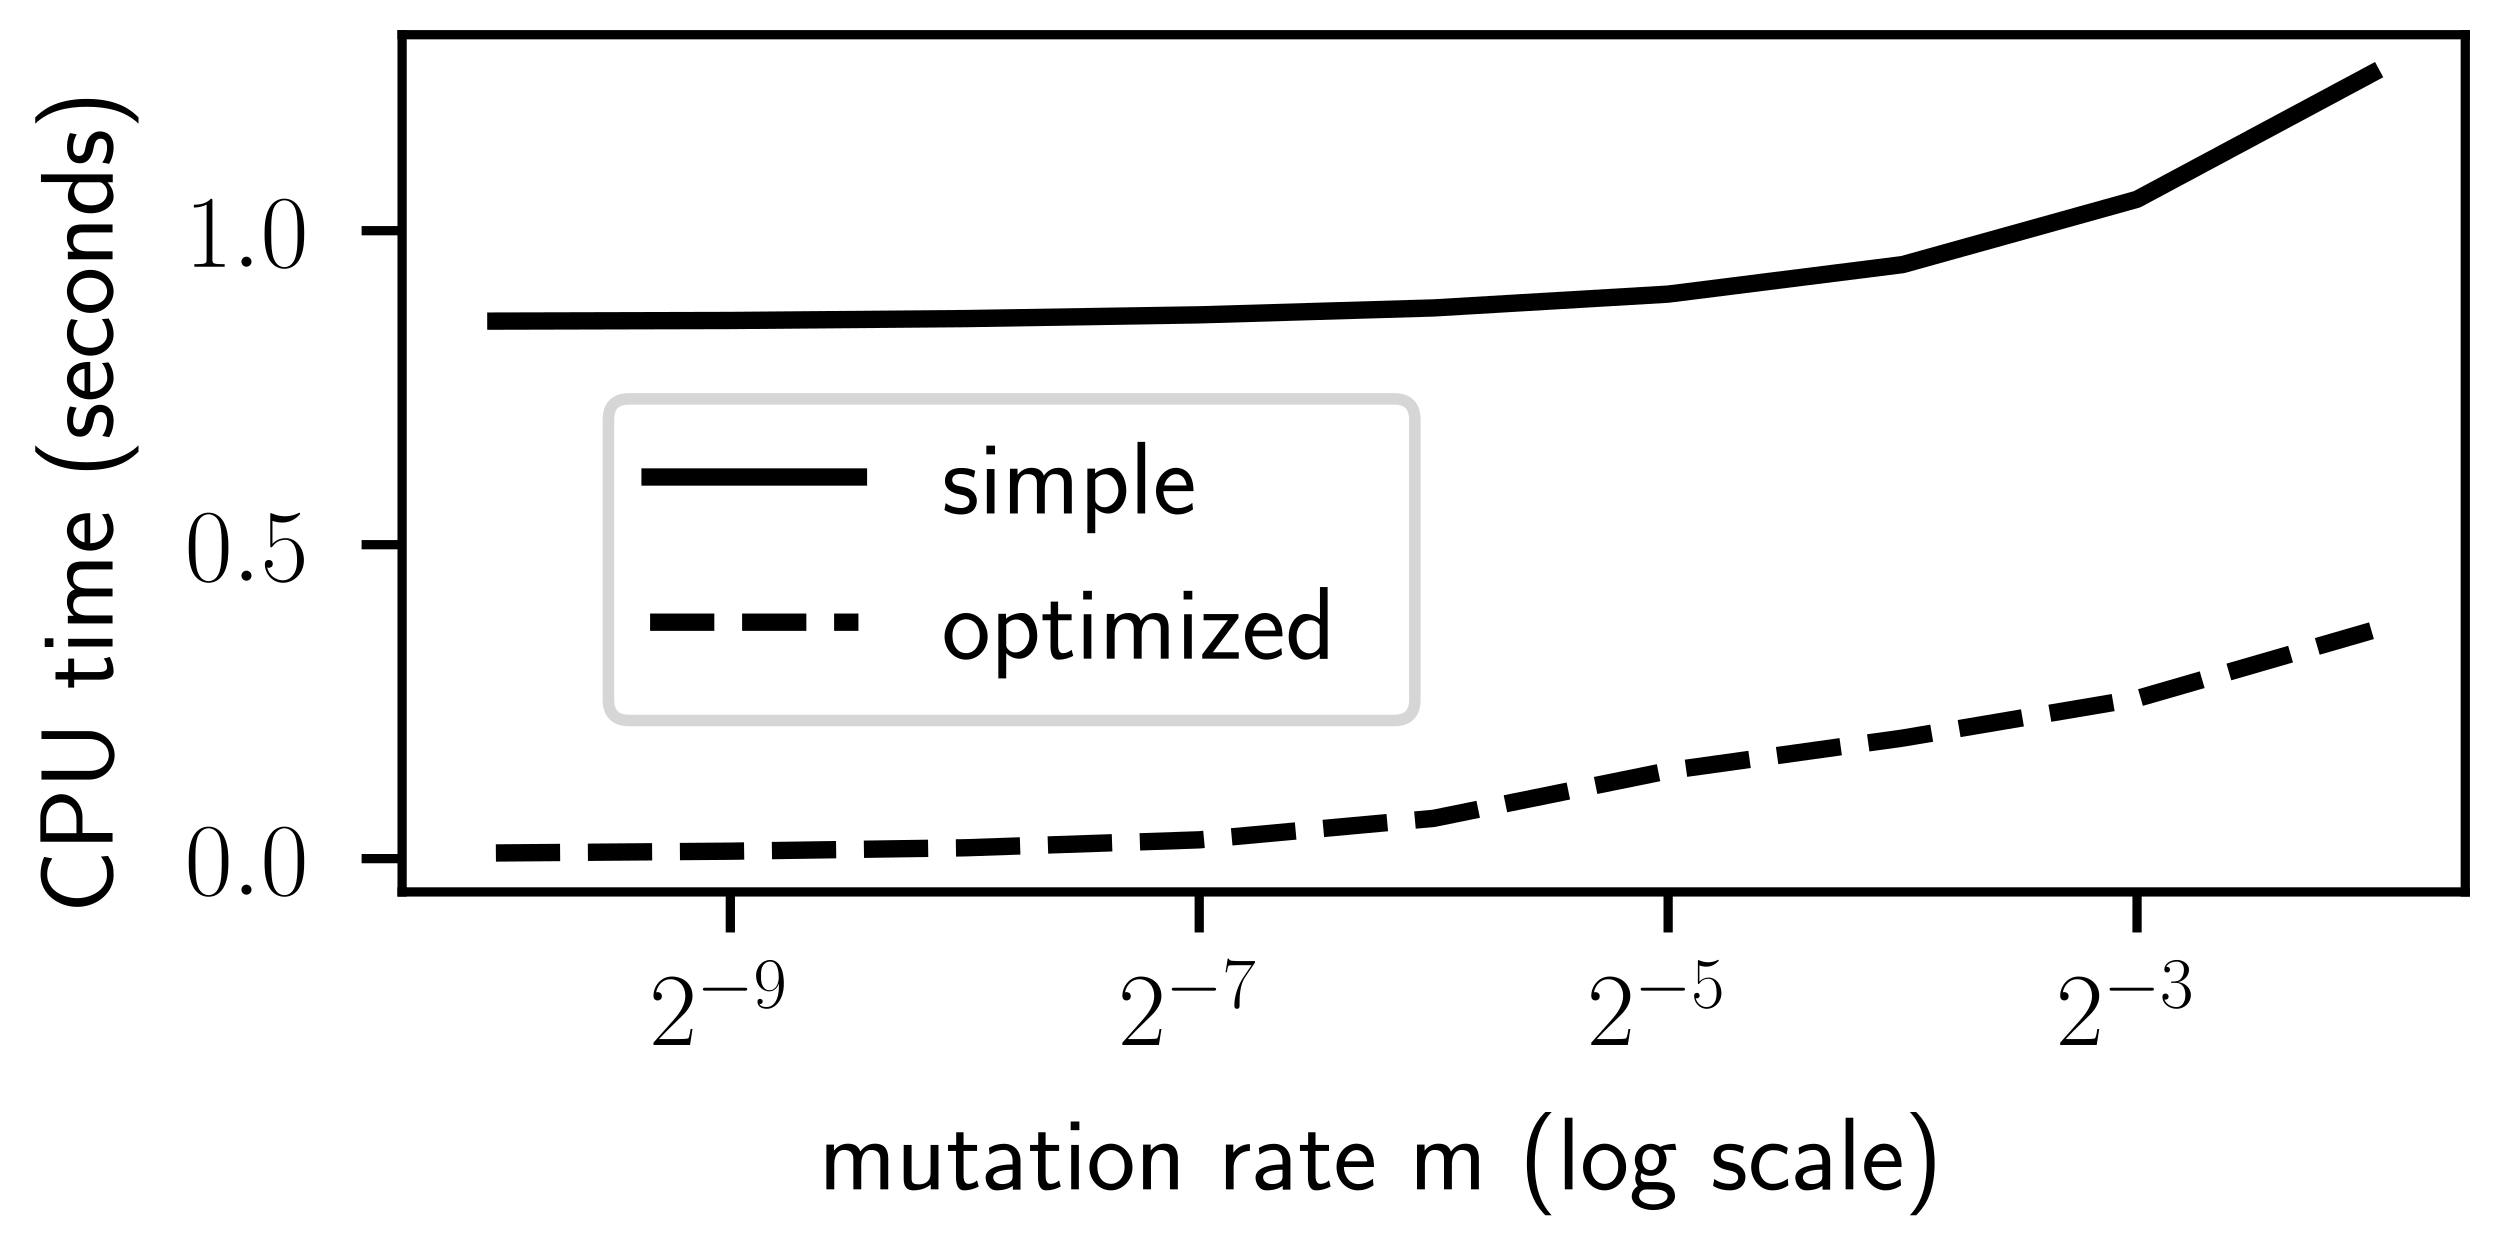
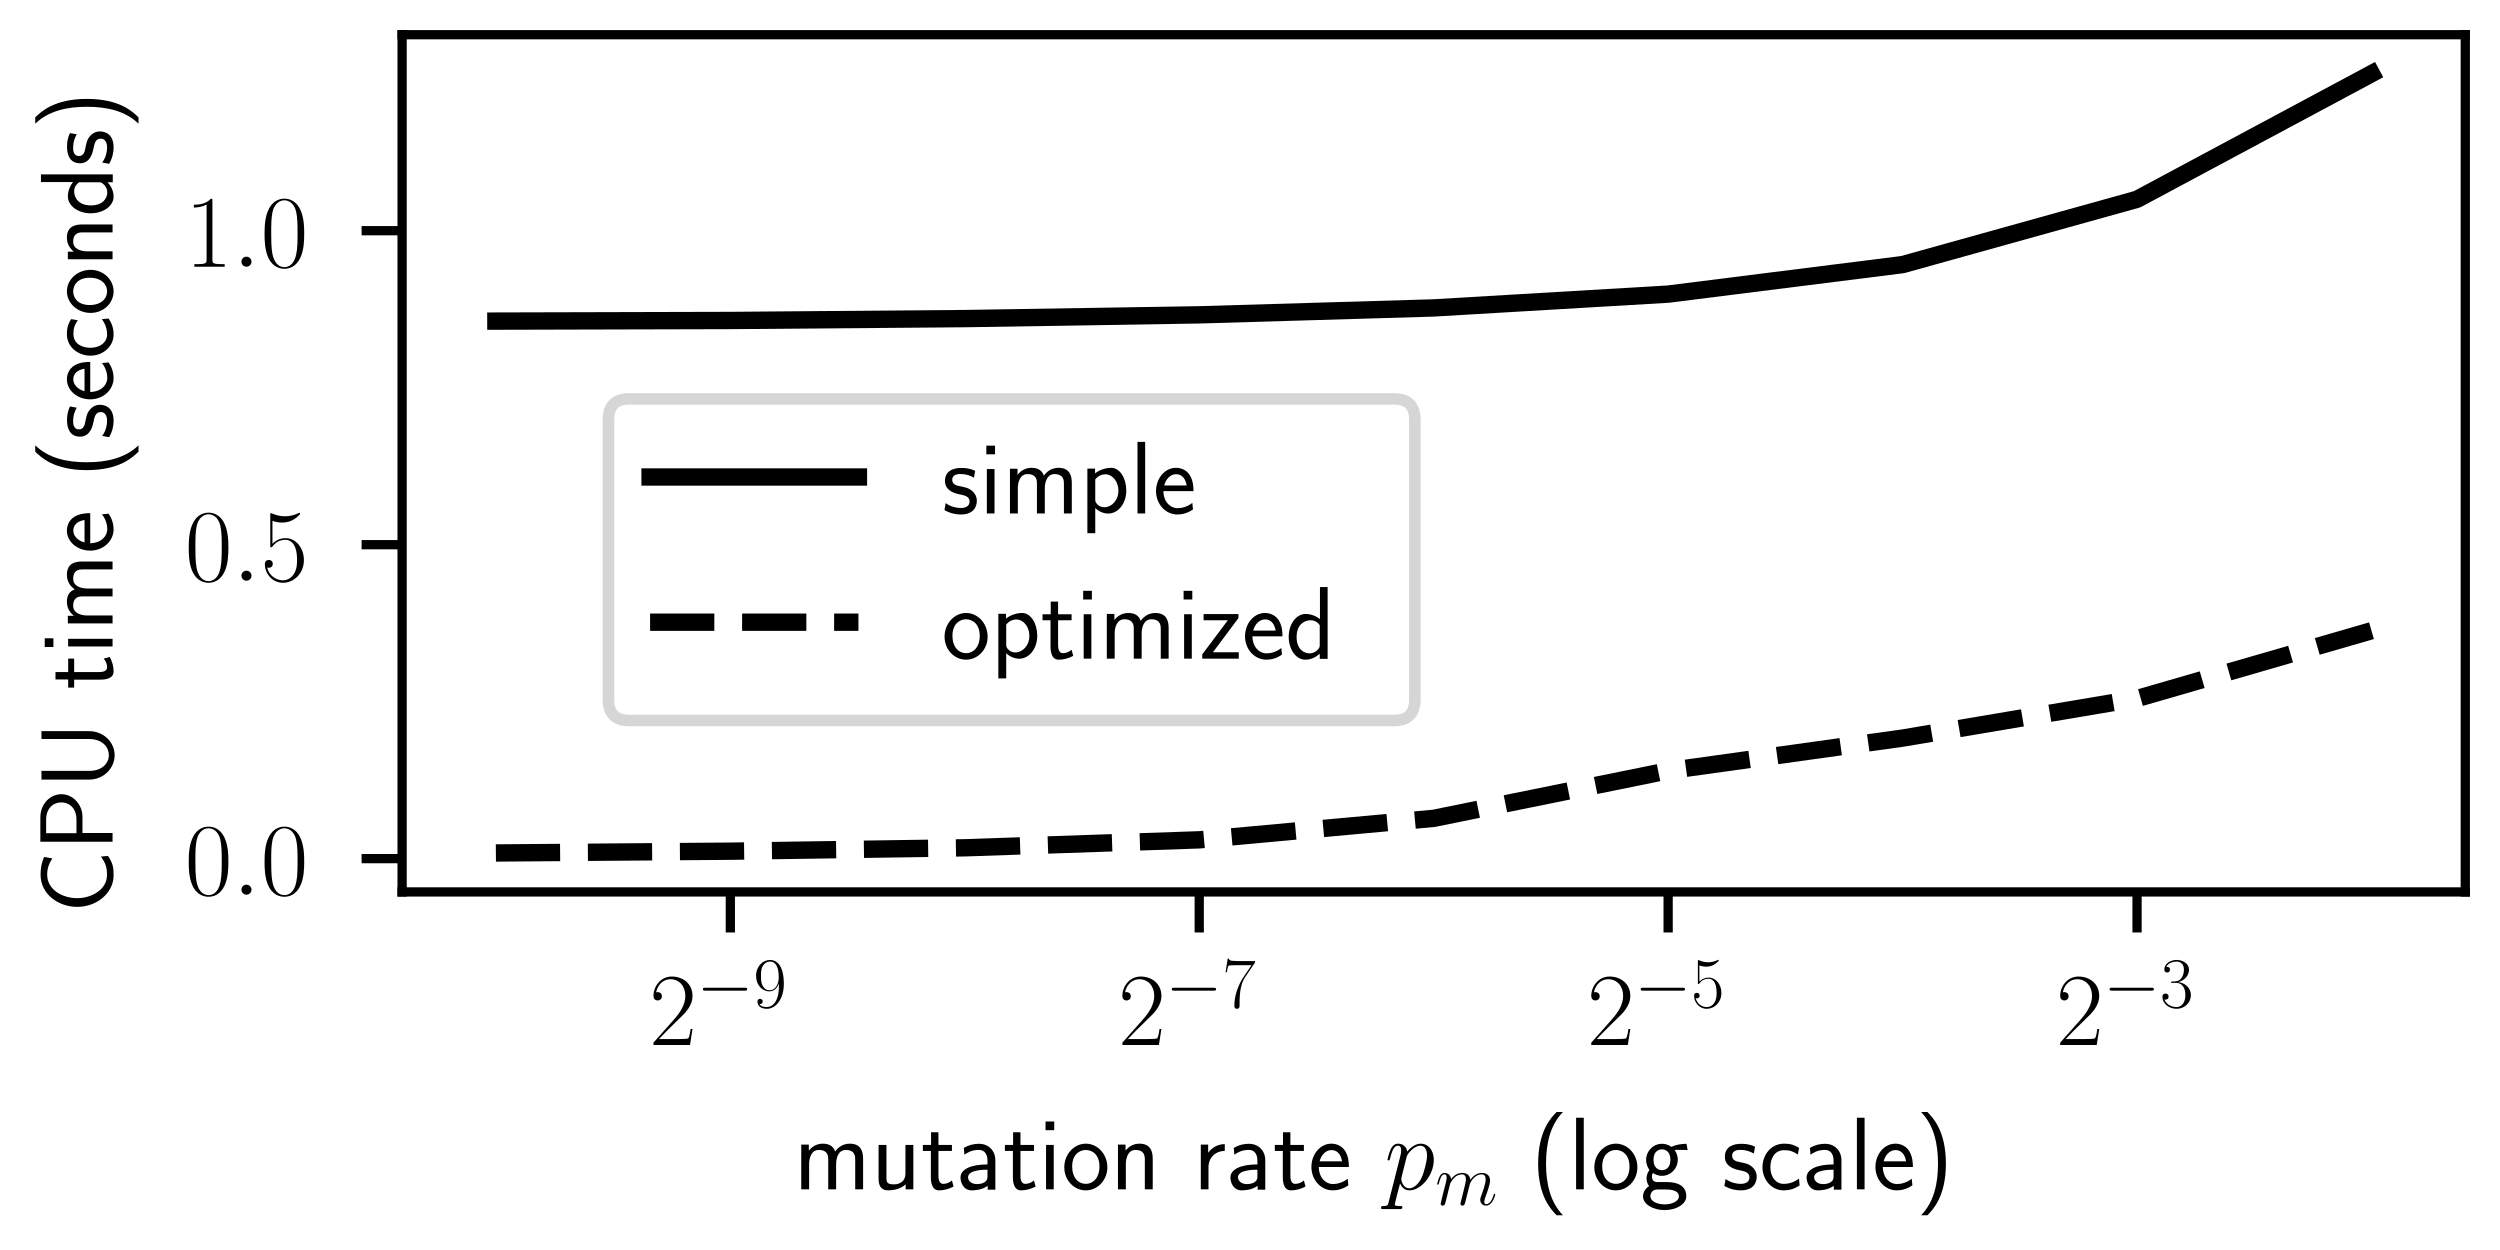
<svg xmlns="http://www.w3.org/2000/svg" xmlns:xlink="http://www.w3.org/1999/xlink" width="216pt" height="108pt" viewBox="0 0 216 108" version="1.1">
  <defs>
    <style type="text/css">*{stroke-linejoin: round; stroke-linecap: butt}</style>
  </defs>
  <g id="figure_1">
    <g id="patch_1">
      <path d="M 0 108  L 216 108  L 216 0  L 0 0  z " style="fill: #ffffff" />
    </g>
    <g id="axes_1">
      <g id="patch_2">
        <path d="M 34.742 77.063  L 213 77.063  L 213 3  L 34.742 3  z " style="fill: #ffffff" />
      </g>
      <g id="matplotlib.axis_1">
        <g id="xtick_1">
          <g id="line2d_1">
            <defs>
-               <path id="mce75df5996" d="M 0 0  L 0 3.5  " style="stroke: #000000; stroke-width: 0.8" />
-             </defs>
-             <g>
-               <use xlink:href="#mce75df5996" x="63.101" y="77.063" style="stroke: #000000; stroke-width: 0.8" />
+               <path id="m6e591af27a" d="M 0 0  L 0 3.5  " style="stroke: #000000; stroke-width: 0.8" />
+             </defs>
+             <g>
+               <use xlink:href="#m6e591af27a" x="63.101" y="77.063" style="stroke: #000000; stroke-width: 0.8" />
            </g>
          </g>
          <g id="text_1">
            <g transform="translate(56.09267 90.28992) scale(0.09 -0.09)">
              <defs>
                <path id="CMR17-32" d="M 2669 989  L 2554 989  C 2490 536 2438 459 2413 420  C 2381 369 1920 369 1830 369  L 602 369  C 832 619 1280 1072 1824 1597  C 2214 1967 2669 2402 2669 3035  C 2669 3790 2067 4224 1395 4224  C 691 4224 262 3604 262 3030  C 262 2780 448 2748 525 2748  C 589 2748 781 2787 781 3010  C 781 3207 614 3264 525 3264  C 486 3264 448 3258 422 3245  C 544 3790 915 4058 1306 4058  C 1862 4058 2227 3617 2227 3035  C 2227 2479 1901 2000 1536 1584  L 262 146  L 262 0  L 2515 0  L 2669 989  z " transform="scale(0.015625)" />
                <path id="CMSY10-0" d="M 4218 1472  C 4326 1472 4442 1472 4442 1600  C 4442 1728 4326 1728 4218 1728  L 755 1728  C 646 1728 531 1728 531 1600  C 531 1472 646 1472 755 1472  L 4218 1472  z " transform="scale(0.015625)" />
                <path id="CMR17-39" d="M 2253 1864  C 2253 464 1670 31 1190 31  C 1043 31 685 31 538 294  C 704 268 826 357 826 518  C 826 692 685 749 595 749  C 538 749 365 723 365 506  C 365 71 742 -128 1203 -128  C 1939 -128 2688 674 2688 2073  C 2688 3817 1971 4179 1485 4179  C 851 4179 243 3628 243 2778  C 243 1991 762 1408 1414 1408  C 1952 1408 2189 1903 2253 2112  L 2253 1864  z M 1427 1510  C 1254 1510 1011 1542 813 1922  C 678 2169 678 2461 678 2771  C 678 3146 678 3405 858 3684  C 947 3817 1114 4032 1485 4032  C 2240 4032 2240 2885 2240 2632  C 2240 2182 2035 1510 1427 1510  z " transform="scale(0.015625)" />
              </defs>
              <use xlink:href="#CMR17-32" transform="scale(0.996264)" />
              <use xlink:href="#CMSY10-0" transform="translate(45.69048 36.15364) scale(0.697382)" />
              <use xlink:href="#CMR17-39" transform="translate(99.93147 36.15364) scale(0.697382)" />
            </g>
          </g>
        </g>
        <g id="xtick_2">
          <g id="line2d_2">
            <g>
-               <use xlink:href="#mce75df5996" x="103.614" y="77.063" style="stroke: #000000; stroke-width: 0.8" />
+               <use xlink:href="#m6e591af27a" x="103.614" y="77.063" style="stroke: #000000; stroke-width: 0.8" />
            </g>
          </g>
          <g id="text_2">
            <g transform="translate(96.60584 90.28992) scale(0.09 -0.09)">
              <defs>
                <path id="CMR17-37" d="M 2886 3941  L 2886 4081  L 1382 4081  C 634 4081 621 4165 595 4288  L 480 4288  L 294 3094  L 410 3094  C 429 3215 474 3540 550 3661  C 589 3712 1062 3712 1171 3712  L 2579 3712  L 1869 2661  C 1395 1954 1069 999 1069 165  C 1069 89 1069 -128 1299 -128  C 1530 -128 1530 89 1530 171  L 1530 465  C 1530 1508 1709 2196 2003 2636  L 2886 3941  z " transform="scale(0.015625)" />
              </defs>
              <use xlink:href="#CMR17-32" transform="scale(0.996264)" />
              <use xlink:href="#CMSY10-0" transform="translate(45.69048 36.15364) scale(0.697382)" />
              <use xlink:href="#CMR17-37" transform="translate(99.93147 36.15364) scale(0.697382)" />
            </g>
          </g>
        </g>
        <g id="xtick_3">
          <g id="line2d_3">
            <g>
-               <use xlink:href="#mce75df5996" x="144.127" y="77.063" style="stroke: #000000; stroke-width: 0.8" />
+               <use xlink:href="#m6e591af27a" x="144.127" y="77.063" style="stroke: #000000; stroke-width: 0.8" />
            </g>
          </g>
          <g id="text_3">
            <g transform="translate(137.119 90.28992) scale(0.09 -0.09)">
              <defs>
                <path id="CMR17-35" d="M 730 3692  C 794 3666 1056 3584 1325 3584  C 1920 3584 2246 3911 2432 4100  C 2432 4157 2432 4192 2394 4192  C 2387 4192 2374 4192 2323 4163  C 2099 4058 1837 3973 1517 3973  C 1325 3973 1037 3999 723 4139  C 653 4171 640 4171 634 4171  C 602 4171 595 4164 595 4037  L 595 2203  C 595 2089 595 2057 659 2057  C 691 2057 704 2070 736 2114  C 941 2401 1222 2522 1542 2522  C 1766 2522 2246 2382 2246 1289  C 2246 1085 2246 715 2054 421  C 1894 159 1645 25 1370 25  C 947 25 518 320 403 814  C 429 807 480 795 506 795  C 589 795 749 840 749 1038  C 749 1210 627 1280 506 1280  C 358 1280 262 1190 262 1011  C 262 454 704 -128 1382 -128  C 2042 -128 2669 440 2669 1264  C 2669 2030 2170 2624 1549 2624  C 1222 2624 947 2503 730 2274  L 730 3692  z " transform="scale(0.015625)" />
              </defs>
              <use xlink:href="#CMR17-32" transform="scale(0.996264)" />
              <use xlink:href="#CMSY10-0" transform="translate(45.69048 36.15364) scale(0.697382)" />
              <use xlink:href="#CMR17-35" transform="translate(99.93147 36.15364) scale(0.697382)" />
            </g>
          </g>
        </g>
        <g id="xtick_4">
          <g id="line2d_4">
            <g>
-               <use xlink:href="#mce75df5996" x="184.641" y="77.063" style="stroke: #000000; stroke-width: 0.8" />
+               <use xlink:href="#m6e591af27a" x="184.641" y="77.063" style="stroke: #000000; stroke-width: 0.8" />
            </g>
          </g>
          <g id="text_4">
            <g transform="translate(177.6322 90.28992) scale(0.09 -0.09)">
              <defs>
                <path id="CMR17-33" d="M 1414 2157  C 1984 2157 2234 1662 2234 1090  C 2234 320 1824 25 1453 25  C 1114 25 563 194 390 693  C 422 680 454 680 486 680  C 640 680 755 782 755 948  C 755 1133 614 1216 486 1216  C 378 1216 211 1165 211 926  C 211 335 787 -128 1466 -128  C 2176 -128 2720 430 2720 1085  C 2720 1707 2208 2157 1600 2227  C 2086 2328 2554 2756 2554 3329  C 2554 3820 2048 4179 1472 4179  C 890 4179 378 3829 378 3329  C 378 3110 544 3072 627 3072  C 762 3072 877 3155 877 3321  C 877 3486 762 3569 627 3569  C 602 3569 570 3569 544 3557  C 730 3959 1235 4032 1459 4032  C 1683 4032 2106 3925 2106 3320  C 2106 3143 2080 2828 1862 2550  C 1670 2304 1453 2304 1242 2284  C 1210 2284 1062 2269 1037 2269  C 992 2263 966 2257 966 2208  C 966 2163 973 2157 1101 2157  L 1414 2157  z " transform="scale(0.015625)" />
              </defs>
              <use xlink:href="#CMR17-32" transform="scale(0.996264)" />
              <use xlink:href="#CMSY10-0" transform="translate(45.69048 36.15364) scale(0.697382)" />
              <use xlink:href="#CMR17-33" transform="translate(99.93147 36.15364) scale(0.697382)" />
            </g>
          </g>
        </g>
        <g id="text_5">
-           <g transform="translate(70.73505 102.7582) scale(0.09 -0.09)">
+           <g transform="translate(68.56384 102.7582) scale(0.09 -0.09)">
            <defs>
              <path id="CMSS17-6d" d="M 4288 1877  C 4288 2308 4179 2816 3462 2816  C 2982 2816 2694 2516 2566 2331  C 2451 2670 2182 2816 1798 2816  C 1363 2816 1088 2568 941 2389  L 941 2758  L 474 2758  L 474 0  L 960 0  L 960 1559  C 960 1939 1101 2428 1555 2428  C 2138 2428 2138 2016 2138 1829  L 2138 0  L 2624 0  L 2624 1559  C 2624 1939 2765 2428 3219 2428  C 3802 2428 3802 2016 3802 1829  L 3802 0  L 4288 0  L 4288 1877  z " transform="scale(0.015625)" />
              <path id="CMSS17-75" d="M 2618 2739  L 2131 2739  L 2131 972  C 2131 498 1786 306 1421 306  C 998 306 960 447 960 709  L 960 2739  L 474 2739  L 474 678  C 474 179 646 -64 1088 -64  C 1306 -64 1798 -13 2144 306  L 2144 0  L 2618 0  L 2618 2739  z " transform="scale(0.015625)" />
              <path id="CMSS17-74" d="M 1069 2368  L 1901 2368  L 1901 2737  L 1069 2737  L 1069 3520  L 614 3520  L 614 2737  L 109 2737  L 109 2368  L 602 2368  L 602 749  C 602 384 685 -64 1107 -64  C 1427 -64 1722 25 2003 172  L 1901 548  C 1747 414 1562 337 1363 337  C 1082 337 1069 696 1069 856  L 1069 2368  z " transform="scale(0.015625)" />
              <path id="CMSS17-61" d="M 2406 1791  C 2406 2392 1978 2808 1402 2808  C 1120 2808 813 2757 461 2553  L 499 2135  C 659 2248 934 2432 1395 2432  C 1722 2432 1920 2180 1920 1782  L 1920 1536  C 896 1536 256 1238 256 726  C 256 461 416 -64 947 -64  C 1043 -64 1562 -64 1933 217  L 1933 -19  L 2406 -19  L 2406 1791  z M 1920 816  C 1920 701 1920 548 1728 434  C 1562 325 1350 325 1261 325  C 941 325 723 511 723 744  C 723 1211 1722 1211 1920 1211  L 1920 816  z " transform="scale(0.015625)" />
              <path id="CMSS17-69" d="M 979 4183  L 442 4183  L 442 3648  L 979 3648  L 979 4183  z M 947 2739  L 474 2739  L 474 0  L 947 0  L 947 2739  z " transform="scale(0.015625)" />
              <path id="CMSS17-6f" d="M 2829 1356  C 2829 2176 2221 2816 1504 2816  C 768 2816 173 2157 173 1356  C 173 544 787 -64 1498 -64  C 2227 -64 2829 563 2829 1356  z M 1504 337  C 1050 337 659 709 659 1408  C 659 2151 1114 2427 1498 2427  C 1914 2427 2342 2126 2342 1408  C 2342 683 1926 337 1504 337  z " transform="scale(0.015625)" />
              <path id="CMSS17-6e" d="M 2618 1877  C 2618 2283 2522 2816 1798 2816  C 1389 2816 1120 2606 941 2389  L 941 2758  L 474 2758  L 474 0  L 960 0  L 960 1559  C 960 1964 1114 2428 1549 2428  C 2112 2428 2131 2048 2131 1829  L 2131 0  L 2618 0  L 2618 1877  z " transform="scale(0.015625)" />
              <path id="CMSS17-72" d="M 954 1363  C 954 1965 1395 2368 1958 2368  L 1958 2789  C 1549 2789 1165 2585 934 2253  L 934 2758  L 480 2758  L 480 0  L 954 0  L 954 1363  z " transform="scale(0.015625)" />
              <path id="CMSS17-65" d="M 2502 1377  C 2502 1590 2490 2003 2285 2345  C 2061 2713 1696 2816 1421 2816  C 755 2816 192 2188 192 1375  C 192 582 774 -64 1510 -64  C 1798 -64 2150 19 2470 248  C 2470 274 2458 414 2451 420  C 2451 433 2432 630 2432 656  C 2125 407 1773 325 1517 325  C 1107 325 666 667 646 1377  L 2502 1377  z M 698 1728  C 781 2084 1062 2421 1421 2421  C 1517 2421 1965 2421 2080 1728  L 698 1728  z " transform="scale(0.015625)" />
+               <path id="CMMI12-70" d="M 275 -789  C 230 -980 205 -1031 -58 -1031  C -134 -1031 -198 -1031 -198 -1152  C -198 -1165 -192 -1216 -122 -1216  C -38 -1216 51 -1216 134 -1216  L 410 -1216  C 544 -1216 870 -1216 1005 -1216  C 1043 -1216 1120 -1216 1120 -1101  C 1120 -1031 1075 -1031 966 -1031  C 672 -1031 653 -987 653 -937  C 653 -861 941 219 979 364  C 1050 185 1222 -64 1555 -64  C 2278 -64 3059 875 3059 1814  C 3059 2401 2726 2816 2246 2816  C 1837 2816 1491 2420 1421 2331  C 1370 2650 1120 2816 864 2816  C 678 2816 531 2727 410 2484  C 294 2254 205 1865 205 1839  C 205 1814 230 1782 275 1782  C 326 1782 333 1788 371 1935  C 467 2312 589 2689 845 2689  C 992 2689 1043 2587 1043 2397  C 1043 2245 1024 2181 998 2067  L 275 -789  z M 1382 1993  C 1427 2171 1606 2357 1709 2446  C 1779 2510 1990 2689 2234 2689  C 2515 2689 2643 2408 2643 2076  C 2643 1769 2464 1047 2304 715  C 2144 370 1850 64 1555 64  C 1120 64 1050 613 1050 639  C 1050 658 1062 709 1069 741  L 1382 1993  z " transform="scale(0.015625)" />
+               <path id="CMMI12-6d" d="M 1318 1871  C 1331 1910 1491 2229 1728 2433  C 1894 2586 2112 2689 2362 2689  C 2618 2689 2707 2497 2707 2242  C 2707 2203 2707 2076 2630 1775  L 2470 1118  C 2419 926 2298 453 2285 383  C 2259 287 2221 121 2221 96  C 2221 6 2291 -64 2387 -64  C 2579 -64 2611 83 2669 313  L 3053 1839  C 3066 1890 3398 2689 4102 2689  C 4358 2689 4448 2497 4448 2242  C 4448 1884 4198 1188 4058 805  C 4000 651 3968 568 3968 453  C 3968 166 4166 -64 4474 -64  C 5069 -64 5293 875 5293 913  C 5293 945 5267 971 5229 971  C 5171 971 5165 952 5133 843  C 4986 332 4749 64 4493 64  C 4429 64 4326 64 4326 269  C 4326 436 4403 640 4429 710  C 4544 1018 4832 1773 4832 2145  C 4832 2528 4608 2816 4122 2816  C 3693 2816 3347 2574 3091 2197  C 3072 2542 2861 2816 2381 2816  C 1811 2816 1510 2415 1395 2255  C 1376 2618 1114 2816 832 2816  C 646 2816 499 2727 378 2484  C 262 2254 173 1865 173 1839  C 173 1814 198 1782 243 1782  C 294 1782 301 1788 339 1935  C 435 2312 557 2689 813 2689  C 960 2689 1011 2586 1011 2395  C 1011 2254 947 2005 902 1807  L 723 1118  C 698 996 627 709 595 594  C 550 428 480 128 480 96  C 480 6 550 -64 646 -64  C 723 -64 813 -26 864 70  C 877 102 934 326 966 453  L 1107 1028  L 1318 1871  z " transform="scale(0.015625)" />
              <path id="CMSS17-28" d="M 1613 4768  C 1267 4417 474 3601 474 1588  C 474 -433 1267 -1243 1613 -1600  L 2003 -1600  C 1216 -784 960 357 960 1581  C 960 2798 1203 3946 2003 4768  L 1613 4768  z " transform="scale(0.015625)" />
              <path id="CMSS17-6c" d="M 947 4416  L 474 4416  L 474 0  L 947 0  L 947 4416  z " transform="scale(0.015625)" />
              <path id="CMSS17-67" d="M 2848 2808  C 2483 2808 2170 2738 1914 2617  C 1702 2777 1485 2808 1338 2808  C 781 2808 358 2349 358 1814  C 358 1468 550 1207 563 1195  C 448 1035 384 863 384 672  C 384 448 474 289 544 200  C 211 -3 166 -314 166 -435  C 166 -898 749 -1280 1498 -1280  C 2253 -1280 2835 -898 2835 -428  C 2835 448 1856 448 1587 448  L 1069 448  C 973 448 717 448 717 791  C 717 921 774 1004 781 1010  C 877 940 1075 832 1338 832  C 1869 832 2310 1278 2310 1827  C 2310 2132 2170 2355 2112 2432  L 2131 2432  C 2150 2432 2419 2432 2515 2432  C 2720 2432 2739 2429 2918 2419  L 2848 2808  z M 1338 1182  C 1120 1182 813 1315 813 1823  C 813 2375 1165 2464 1331 2464  C 1549 2464 1856 2331 1856 1823  C 1856 1271 1504 1182 1338 1182  z M 1581 -10  C 1734 -10 2381 -10 2381 -442  C 2381 -714 1984 -929 1504 -929  C 1018 -929 621 -720 621 -435  C 621 -403 621 -10 1062 -10  L 1581 -10  z " transform="scale(0.015625)" />
              <path id="CMSS17-73" d="M 2061 2627  C 1683 2807 1389 2807 1197 2807  C 742 2807 198 2648 198 2003  C 198 1359 902 1218 1094 1179  C 1389 1122 1715 1058 1715 740  C 1715 337 1254 337 1171 337  C 915 337 563 407 243 638  L 166 210  C 531 0 883 -64 1178 -64  C 1965 -64 2163 416 2163 781  C 2163 1094 1984 1305 1862 1401  C 1651 1568 1574 1587 1050 1696  C 960 1709 646 1779 646 2066  C 646 2432 1050 2432 1139 2432  C 1555 2432 1811 2303 1984 2208  L 2061 2627  z " transform="scale(0.015625)" />
              <path id="CMSS17-63" d="M 2464 2541  C 2464 2585 2170 2714 2093 2739  C 1882 2816 1613 2816 1542 2816  C 710 2816 211 2093 211 1363  C 211 595 768 -64 1517 -64  C 1946 -64 2253 76 2502 242  L 2464 664  C 2189 453 1869 337 1523 337  C 1024 337 698 774 698 1369  C 698 1831 909 2414 1549 2414  C 1901 2414 2099 2343 2394 2145  L 2464 2541  z " transform="scale(0.015625)" />
              <path id="CMSS17-29" d="M 723 -1600  C 1069 -1249 1862 -433 1862 1581  C 1862 3601 1069 4411 723 4768  L 333 4768  C 1120 3952 1376 2811 1376 1588  C 1376 370 1133 -778 333 -1600  L 723 -1600  z " transform="scale(0.015625)" />
            </defs>
            <use xlink:href="#CMSS17-6d" transform="scale(0.996264)" />
            <use xlink:href="#CMSS17-75" transform="translate(74.22925 0) scale(0.996264)" />
            <use xlink:href="#CMSS17-74" transform="translate(122.4342 0) scale(0.996264)" />
            <use xlink:href="#CMSS17-61" transform="translate(156.2658 0) scale(0.996264)" />
            <use xlink:href="#CMSS17-74" transform="translate(201.1877 0) scale(0.996264)" />
            <use xlink:href="#CMSS17-69" transform="translate(235.0193 0) scale(0.996264)" />
            <use xlink:href="#CMSS17-6f" transform="translate(257.2 0) scale(0.996264)" />
            <use xlink:href="#CMSS17-6e" transform="translate(304.0436 0) scale(0.996264)" />
            <use xlink:href="#CMSS17-72" transform="translate(383.4777 0) scale(0.996264)" />
            <use xlink:href="#CMSS17-61" transform="translate(415.3874 0) scale(0.996264)" />
            <use xlink:href="#CMSS17-74" transform="translate(460.3093 0) scale(0.996264)" />
            <use xlink:href="#CMSS17-65" transform="translate(494.1409 0) scale(0.996264)" />
-             <use xlink:href="#CMSS17-6d" transform="translate(567.0088 0) scale(0.996264)" />
-             <use xlink:href="#CMSS17-28" transform="translate(672.4672 0) scale(0.996264)" />
-             <use xlink:href="#CMSS17-6c" transform="translate(708.9011 0) scale(0.996264)" />
-             <use xlink:href="#CMSS17-6f" transform="translate(731.0819 0) scale(0.996264)" />
-             <use xlink:href="#CMSS17-67" transform="translate(777.9255 0) scale(0.996264)" />
-             <use xlink:href="#CMSS17-73" transform="translate(855.9982 0) scale(0.996264)" />
-             <use xlink:href="#CMSS17-63" transform="translate(891.9118 0) scale(0.996264)" />
-             <use xlink:href="#CMSS17-61" transform="translate(933.5506 0) scale(0.996264)" />
-             <use xlink:href="#CMSS17-6c" transform="translate(978.4725 0) scale(0.996264)" />
-             <use xlink:href="#CMSS17-65" transform="translate(1000.653 0) scale(0.996264)" />
-             <use xlink:href="#CMSS17-29" transform="translate(1042.292 0) scale(0.996264)" />
+             <use xlink:href="#CMMI12-70" transform="translate(567.0088 0) scale(0.996264)" />
+             <use xlink:href="#CMMI12-6d" transform="translate(615.9684 -14.94392) scale(0.697382)" />
+             <use xlink:href="#CMSS17-28" transform="translate(707.4244 0) scale(0.996264)" />
+             <use xlink:href="#CMSS17-6c" transform="translate(743.8583 0) scale(0.996264)" />
+             <use xlink:href="#CMSS17-6f" transform="translate(766.039 0) scale(0.996264)" />
+             <use xlink:href="#CMSS17-67" transform="translate(812.8827 0) scale(0.996264)" />
+             <use xlink:href="#CMSS17-73" transform="translate(890.9554 0) scale(0.996264)" />
+             <use xlink:href="#CMSS17-63" transform="translate(926.8689 0) scale(0.996264)" />
+             <use xlink:href="#CMSS17-61" transform="translate(968.5078 0) scale(0.996264)" />
+             <use xlink:href="#CMSS17-6c" transform="translate(1013.43 0) scale(0.996264)" />
+             <use xlink:href="#CMSS17-65" transform="translate(1035.61 0) scale(0.996264)" />
+             <use xlink:href="#CMSS17-29" transform="translate(1077.249 0) scale(0.996264)" />
          </g>
        </g>
      </g>
      <g id="matplotlib.axis_2">
        <g id="ytick_1">
          <g id="line2d_5">
            <defs>
-               <path id="m89107caadb" d="M 0 0  L -3.5 0  " style="stroke: #000000; stroke-width: 0.8" />
-             </defs>
-             <g>
-               <use xlink:href="#m89107caadb" x="34.742" y="74.188" style="stroke: #000000; stroke-width: 0.8" />
+               <path id="me51cc50323" d="M 0 0  L -3.5 0  " style="stroke: #000000; stroke-width: 0.8" />
+             </defs>
+             <g>
+               <use xlink:href="#me51cc50323" x="34.742" y="74.188" style="stroke: #000000; stroke-width: 0.8" />
            </g>
          </g>
          <g id="text_6">
            <g transform="translate(15.96662 77.30167) scale(0.09 -0.09)">
              <defs>
                <path id="CMR17-30" d="M 2688 2025  C 2688 2416 2682 3080 2413 3591  C 2176 4039 1798 4198 1466 4198  C 1158 4198 768 4058 525 3597  C 269 3118 243 2524 243 2025  C 243 1661 250 1106 448 619  C 723 -39 1216 -128 1466 -128  C 1760 -128 2208 -7 2470 600  C 2662 1042 2688 1559 2688 2025  z M 1466 -26  C 1056 -26 813 325 723 812  C 653 1188 653 1738 653 2096  C 653 2588 653 2997 736 3387  C 858 3929 1216 4096 1466 4096  C 1728 4096 2067 3923 2189 3400  C 2272 3036 2278 2607 2278 2096  C 2278 1680 2278 1169 2202 792  C 2067 95 1690 -26 1466 -26  z " transform="scale(0.015625)" />
                <path id="CMMI12-3a" d="M 1178 307  C 1178 492 1024 619 870 619  C 685 619 557 466 557 313  C 557 128 710 0 864 0  C 1050 0 1178 153 1178 307  z " transform="scale(0.015625)" />
              </defs>
              <use xlink:href="#CMR17-30" transform="scale(0.996264)" />
              <use xlink:href="#CMMI12-3a" transform="translate(45.69048 0) scale(0.996264)" />
              <use xlink:href="#CMR17-30" transform="translate(72.78765 0) scale(0.996264)" />
            </g>
          </g>
        </g>
        <g id="ytick_2">
          <g id="line2d_6">
            <g>
-               <use xlink:href="#m89107caadb" x="34.742" y="47.06" style="stroke: #000000; stroke-width: 0.8" />
+               <use xlink:href="#me51cc50323" x="34.742" y="47.06" style="stroke: #000000; stroke-width: 0.8" />
            </g>
          </g>
          <g id="text_7">
            <g transform="translate(15.96662 50.17303) scale(0.09 -0.09)">
              <use xlink:href="#CMR17-30" transform="scale(0.996264)" />
              <use xlink:href="#CMMI12-3a" transform="translate(45.69048 0) scale(0.996264)" />
              <use xlink:href="#CMR17-35" transform="translate(72.78765 0) scale(0.996264)" />
            </g>
          </g>
        </g>
        <g id="ytick_3">
          <g id="line2d_7">
            <g>
-               <use xlink:href="#m89107caadb" x="34.742" y="19.931" style="stroke: #000000; stroke-width: 0.8" />
+               <use xlink:href="#me51cc50323" x="34.742" y="19.931" style="stroke: #000000; stroke-width: 0.8" />
            </g>
          </g>
          <g id="text_8">
            <g transform="translate(15.96662 23.04439) scale(0.09 -0.09)">
              <defs>
                <path id="CMR17-31" d="M 1702 4058  C 1702 4192 1696 4192 1606 4192  C 1357 3916 979 3827 621 3827  C 602 3827 570 3827 563 3808  C 557 3795 557 3782 557 3648  C 755 3648 1088 3686 1344 3839  L 1344 461  C 1344 236 1331 160 781 160  L 589 160  L 589 0  C 896 0 1216 0 1523 0  C 1830 0 2150 0 2458 0  L 2458 160  L 2266 160  C 1715 160 1702 230 1702 458  L 1702 4058  z " transform="scale(0.015625)" />
              </defs>
              <use xlink:href="#CMR17-31" transform="scale(0.996264)" />
              <use xlink:href="#CMMI12-3a" transform="translate(45.69048 0) scale(0.996264)" />
              <use xlink:href="#CMR17-30" transform="translate(72.78765 0) scale(0.996264)" />
            </g>
          </g>
        </g>
        <g id="text_9">
          <g transform="translate(9.725022 78.91066) rotate(-90) scale(0.09 -0.09)">
            <defs>
              <path id="CMSS17-43" d="M 3501 714  C 3072 427 2874 344 2355 344  C 1459 344 934 1303 934 2179  C 934 3112 1472 4032 2381 4032  C 2790 4032 3059 3918 3386 3715  L 3475 4217  C 3168 4370 2778 4440 2387 4440  C 1158 4440 397 3316 397 2179  C 397 927 1299 -64 2323 -64  C 2874 -64 3066 -19 3539 280  L 3501 714  z " transform="scale(0.015625)" />
              <path id="CMSS17-50" d="M 2106 1856  C 2874 1856 3501 2453 3501 3158  C 3501 3850 2899 4453 2067 4453  L 570 4453  L 570 0  L 1107 0  L 1107 1856  L 2106 1856  z M 1926 4096  C 2669 4096 2995 3627 2995 3157  C 2995 2720 2694 2226 1926 2226  L 1094 2226  L 1094 4096  L 1926 4096  z " transform="scale(0.015625)" />
              <path id="CMSS17-55" d="M 3552 4384  L 3066 4384  L 3066 1449  C 3066 604 2547 229 2074 229  C 1587 229 1101 623 1101 1443  L 1101 4384  L 563 4384  L 563 1454  C 563 539 1274 -128 2067 -128  C 2861 -128 3552 539 3552 1454  L 3552 4384  z " transform="scale(0.015625)" />
              <path id="CMSS17-64" d="M 2611 4416  L 2138 4416  L 2138 2438  C 1939 2603 1613 2756 1254 2756  C 672 2756 211 2131 211 1347  C 211 562 666 -64 1235 -64  C 1677 -64 1971 172 2125 306  L 2125 -13  L 2611 -13  L 2611 4416  z M 2125 836  C 2125 747 2125 653 1926 482  C 1798 375 1645 325 1498 325  C 1152 325 698 576 698 1340  C 698 2134 1210 2368 1562 2368  C 1798 2368 1990 2254 2125 2065  L 2125 836  z " transform="scale(0.015625)" />
            </defs>
            <use xlink:href="#CMSS17-43" transform="scale(0.996264)" />
            <use xlink:href="#CMSS17-50" transform="translate(59.85577 0) scale(0.996264)" />
            <use xlink:href="#CMSS17-55" transform="translate(119.5914 0) scale(0.996264)" />
            <use xlink:href="#CMSS17-74" transform="translate(214.9602 0) scale(0.996264)" />
            <use xlink:href="#CMSS17-69" transform="translate(248.7918 0) scale(0.996264)" />
            <use xlink:href="#CMSS17-6d" transform="translate(270.9725 0) scale(0.996264)" />
            <use xlink:href="#CMSS17-65" transform="translate(345.2018 0) scale(0.996264)" />
            <use xlink:href="#CMSS17-28" transform="translate(418.0697 0) scale(0.996264)" />
            <use xlink:href="#CMSS17-73" transform="translate(454.5036 0) scale(0.996264)" />
            <use xlink:href="#CMSS17-65" transform="translate(490.4171 0) scale(0.996264)" />
            <use xlink:href="#CMSS17-63" transform="translate(532.056 0) scale(0.996264)" />
            <use xlink:href="#CMSS17-6f" transform="translate(573.6948 0) scale(0.996264)" />
            <use xlink:href="#CMSS17-6e" transform="translate(620.5384 0) scale(0.996264)" />
            <use xlink:href="#CMSS17-64" transform="translate(668.7434 0) scale(0.996264)" />
            <use xlink:href="#CMSS17-73" transform="translate(716.9483 0) scale(0.996264)" />
            <use xlink:href="#CMSS17-29" transform="translate(752.8618 0) scale(0.996264)" />
          </g>
        </g>
      </g>
      <g id="line2d_8">
-         <path d="M 42.844 27.744  L 63.101 27.69  L 83.358 27.527  L 103.614 27.202  L 123.871 26.605  L 144.127 25.411  L 164.384 22.861  L 184.641 17.218  L 204.897 6.367  " clip-path="url(#pec151b3e04)" style="fill: none; stroke: #000000; stroke-width: 1.5; stroke-linecap: square" />
+         <path d="M 42.844 27.744  L 63.101 27.69  L 83.358 27.527  L 103.614 27.202  L 123.871 26.605  L 144.127 25.411  L 164.384 22.861  L 184.641 17.218  L 204.897 6.367  " clip-path="url(#pcc105c481d)" style="fill: none; stroke: #000000; stroke-width: 1.5; stroke-linecap: square" />
      </g>
      <g id="line2d_9">
-         <path d="M 42.844 73.697  L 63.101 73.543  L 83.358 73.25  L 103.614 72.561  L 123.871 70.705  L 144.127 66.592  L 164.384 63.771  L 184.641 60.353  L 204.897 54.493  " clip-path="url(#pec151b3e04)" style="fill: none; stroke-dasharray: 5.55,2.4; stroke-dashoffset: 0; stroke: #000000; stroke-width: 1.5" />
+         <path d="M 42.844 73.697  L 63.101 73.543  L 83.358 73.25  L 103.614 72.561  L 123.871 70.705  L 144.127 66.592  L 164.384 63.771  L 184.641 60.353  L 204.897 54.493  " clip-path="url(#pcc105c481d)" style="fill: none; stroke-dasharray: 5.55,2.4; stroke-dashoffset: 0; stroke: #000000; stroke-width: 1.5" />
      </g>
      <g id="patch_3">
        <path d="M 34.742 77.063  L 34.742 3  " style="fill: none; stroke: #000000; stroke-width: 0.8; stroke-linejoin: miter; stroke-linecap: square" />
      </g>
      <g id="patch_4">
        <path d="M 213 77.063  L 213 3  " style="fill: none; stroke: #000000; stroke-width: 0.8; stroke-linejoin: miter; stroke-linecap: square" />
      </g>
      <g id="patch_5">
        <path d="M 34.742 77.063  L 213 77.063  " style="fill: none; stroke: #000000; stroke-width: 0.8; stroke-linejoin: miter; stroke-linecap: square" />
      </g>
      <g id="patch_6">
        <path d="M 34.742 3  L 213 3  " style="fill: none; stroke: #000000; stroke-width: 0.8; stroke-linejoin: miter; stroke-linecap: square" />
      </g>
      <g id="legend_1">
        <g id="patch_7">
          <path d="M 54.368 62.251  L 120.444 62.251  Q 122.244 62.251 122.244 60.451  L 122.244 36.264  Q 122.244 34.464 120.444 34.464  L 54.368 34.464  Q 52.568 34.464 52.568 36.264  L 52.568 60.451  Q 52.568 62.251 54.368 62.251  z " style="fill: #ffffff; opacity: 0.8; stroke: #cccccc; stroke-linejoin: miter" />
        </g>
        <g id="line2d_10">
          <path d="M 56.168 41.214  L 65.168 41.214  L 74.168 41.214  " style="fill: none; stroke: #000000; stroke-width: 1.5; stroke-linecap: square" />
        </g>
        <g id="text_10">
          <g transform="translate(81.36762 44.36374) scale(0.09 -0.09)">
            <defs>
              <path id="CMSS17-70" d="M 966 333  C 1178 129 1466 -5 1773 -5  C 2368 -5 2880 603 2880 1412  C 2880 2159 2496 2816 1946 2816  C 1626 2816 1242 2702 954 2472  L 954 2765  L 480 2765  L 480 -1216  L 966 -1216  L 966 333  z M 966 2100  C 1018 2176 1235 2415 1587 2415  C 2035 2415 2394 1960 2394 1412  C 2394 787 1958 384 1530 384  C 1402 384 1267 415 1139 523  C 966 674 966 768 966 857  L 966 2100  z " transform="scale(0.015625)" />
            </defs>
            <use xlink:href="#CMSS17-73" transform="scale(0.996264)" />
            <use xlink:href="#CMSS17-69" transform="translate(35.91354 0) scale(0.996264)" />
            <use xlink:href="#CMSS17-6d" transform="translate(58.09427 0) scale(0.996264)" />
            <use xlink:href="#CMSS17-70" transform="translate(132.3235 0) scale(0.996264)" />
            <use xlink:href="#CMSS17-6c" transform="translate(180.5285 0) scale(0.996264)" />
            <use xlink:href="#CMSS17-65" transform="translate(202.7092 0) scale(0.996264)" />
          </g>
        </g>
        <g id="line2d_11">
          <path d="M 56.168 53.757  L 65.168 53.757  L 74.168 53.757  " style="fill: none; stroke-dasharray: 5.55,2.4; stroke-dashoffset: 0; stroke: #000000; stroke-width: 1.5" />
        </g>
        <g id="text_11">
          <g transform="translate(81.36762 56.9072) scale(0.09 -0.09)">
            <defs>
              <path id="CMSS17-7a" d="M 2400 2502  L 2400 2750  L 250 2750  L 250 2368  L 1069 2368  C 1146 2368 1222 2368 1299 2368  L 1747 2368  L 166 261  L 166 0  L 2419 0  L 2419 395  L 1549 395  C 1472 395 1395 395 1318 395  L 826 395  L 2400 2502  z " transform="scale(0.015625)" />
            </defs>
            <use xlink:href="#CMSS17-6f" transform="scale(0.996264)" />
            <use xlink:href="#CMSS17-70" transform="translate(46.84362 0) scale(0.996264)" />
            <use xlink:href="#CMSS17-74" transform="translate(95.04857 0) scale(0.996264)" />
            <use xlink:href="#CMSS17-69" transform="translate(128.8801 0) scale(0.996264)" />
            <use xlink:href="#CMSS17-6d" transform="translate(151.0609 0) scale(0.996264)" />
            <use xlink:href="#CMSS17-69" transform="translate(225.2901 0) scale(0.996264)" />
            <use xlink:href="#CMSS17-7a" transform="translate(247.4708 0) scale(0.996264)" />
            <use xlink:href="#CMSS17-65" transform="translate(288.1487 0) scale(0.996264)" />
            <use xlink:href="#CMSS17-64" transform="translate(329.7875 0) scale(0.996264)" />
          </g>
        </g>
      </g>
    </g>
  </g>
  <defs>
-     <clipPath id="pec151b3e04">
+     <clipPath id="pcc105c481d">
      <rect x="34.742" y="3" width="178.258" height="74.063" />
    </clipPath>
  </defs>
</svg>
